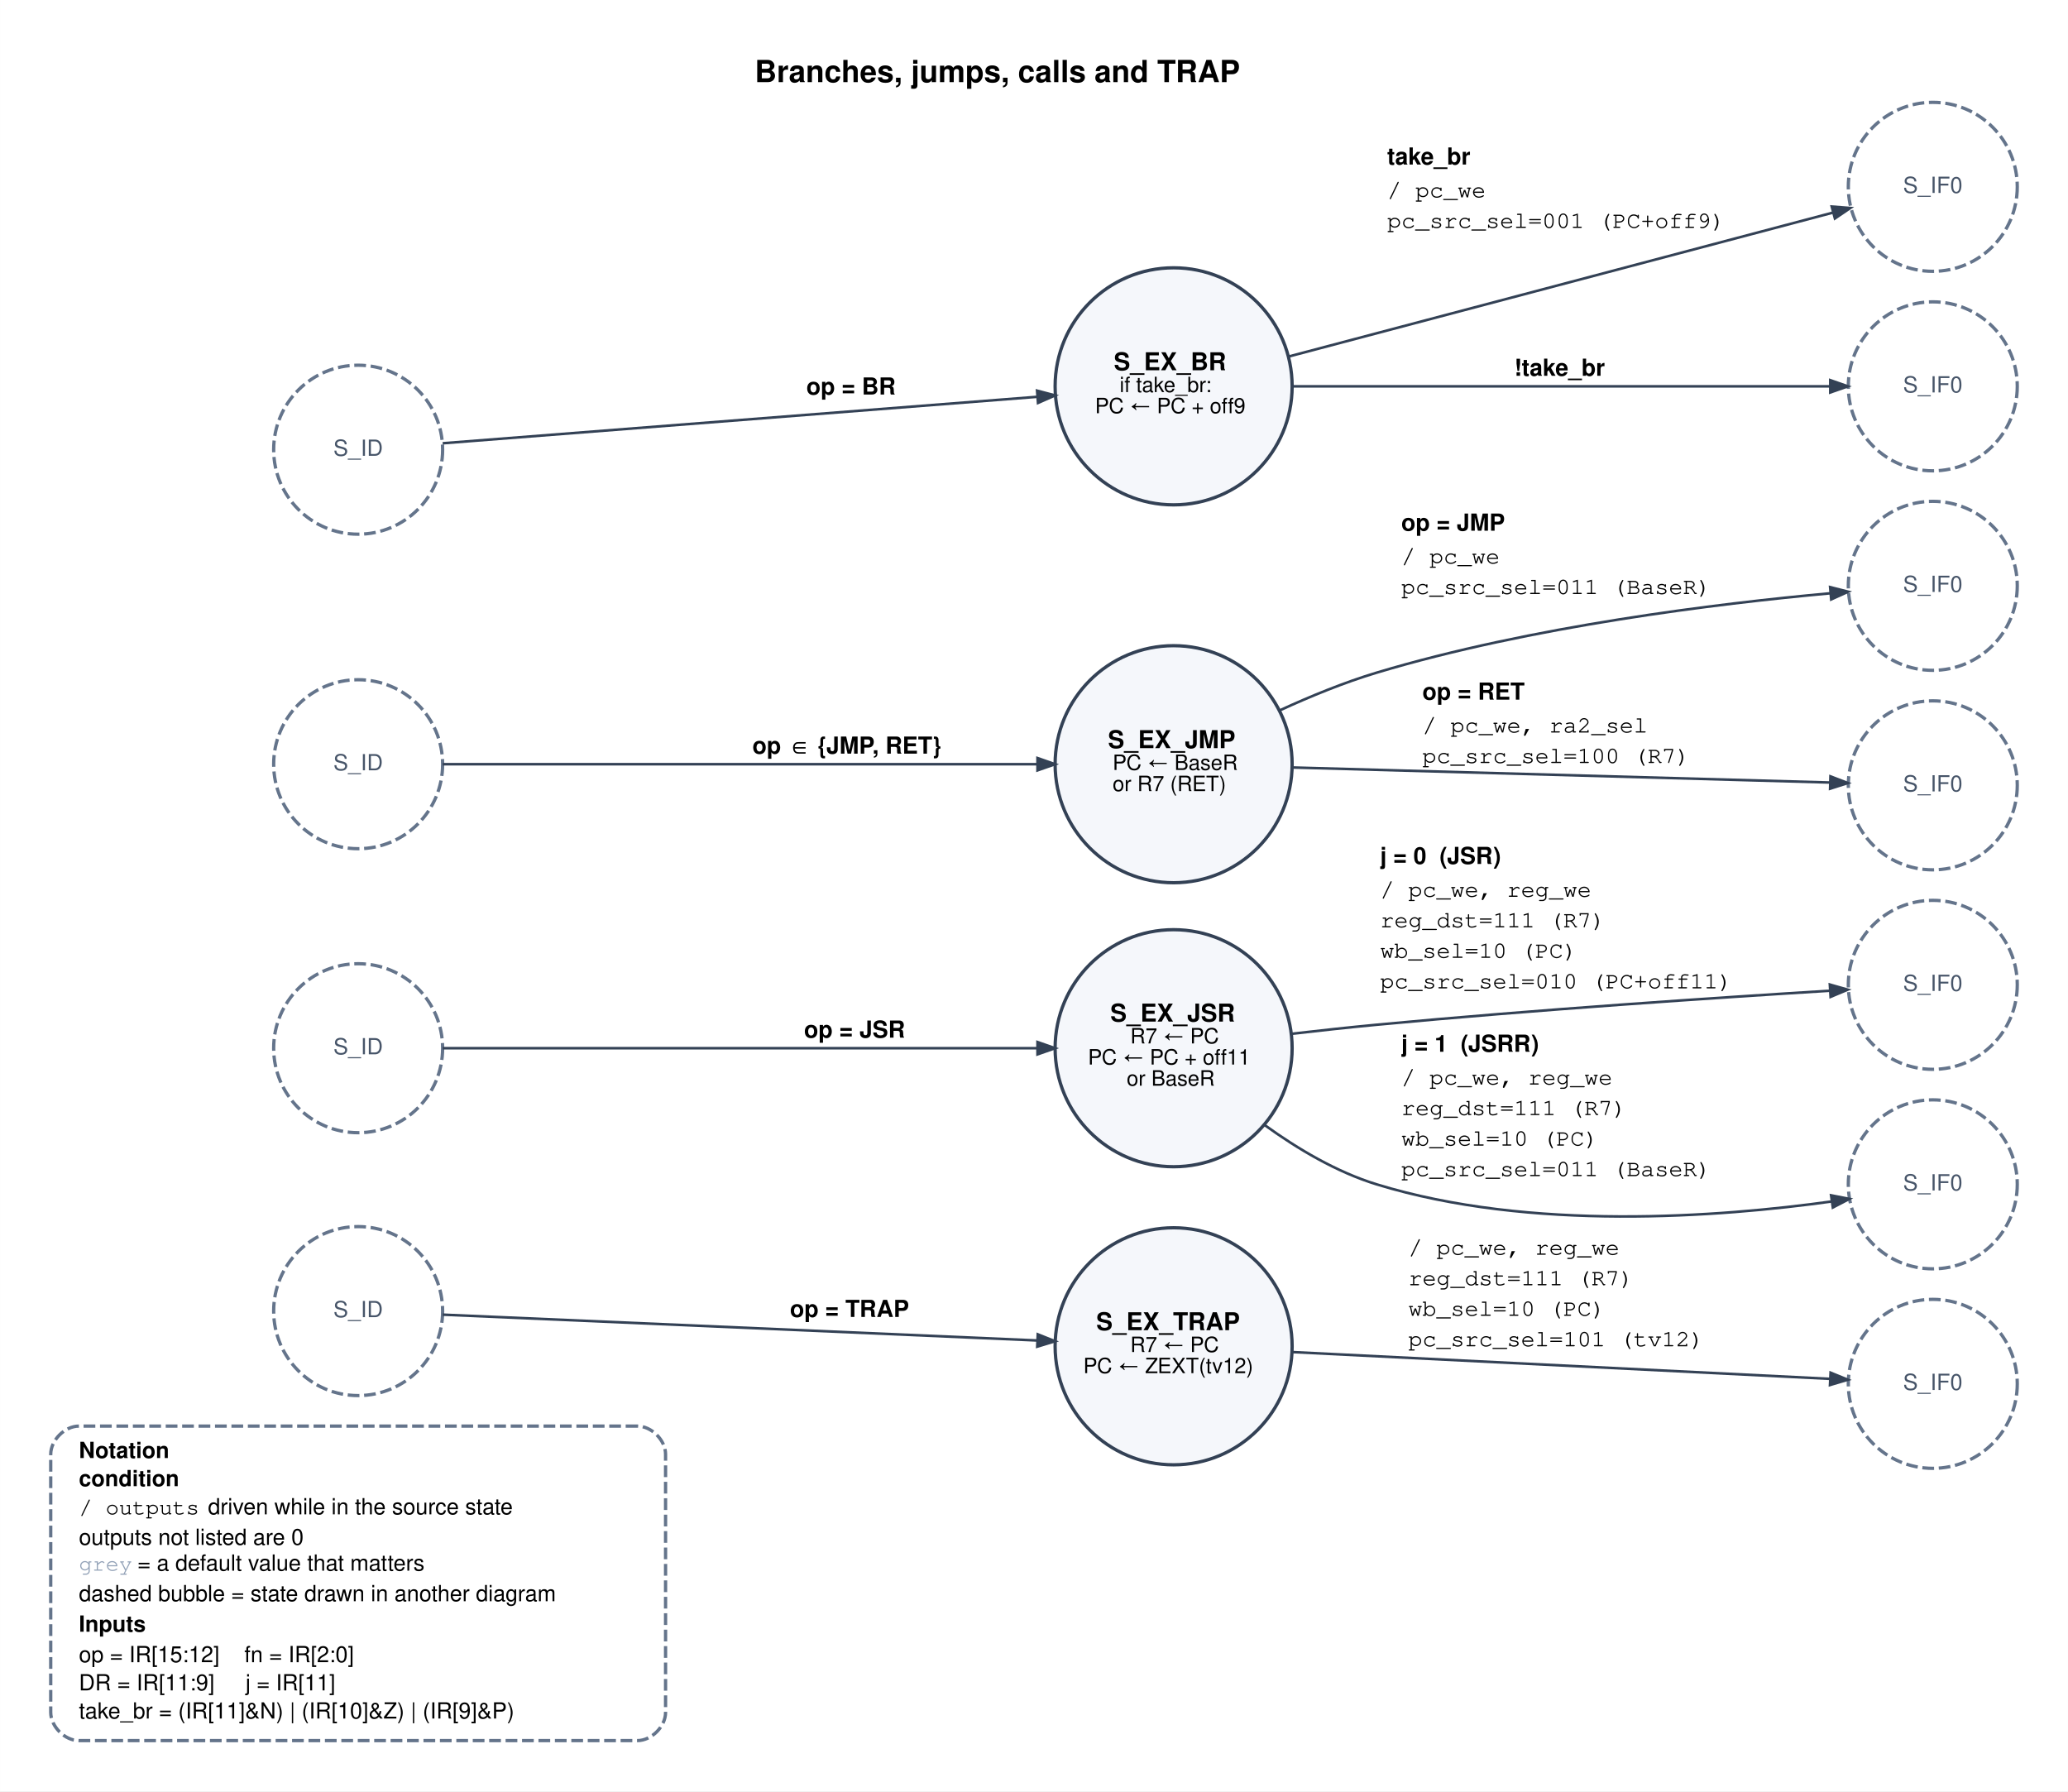
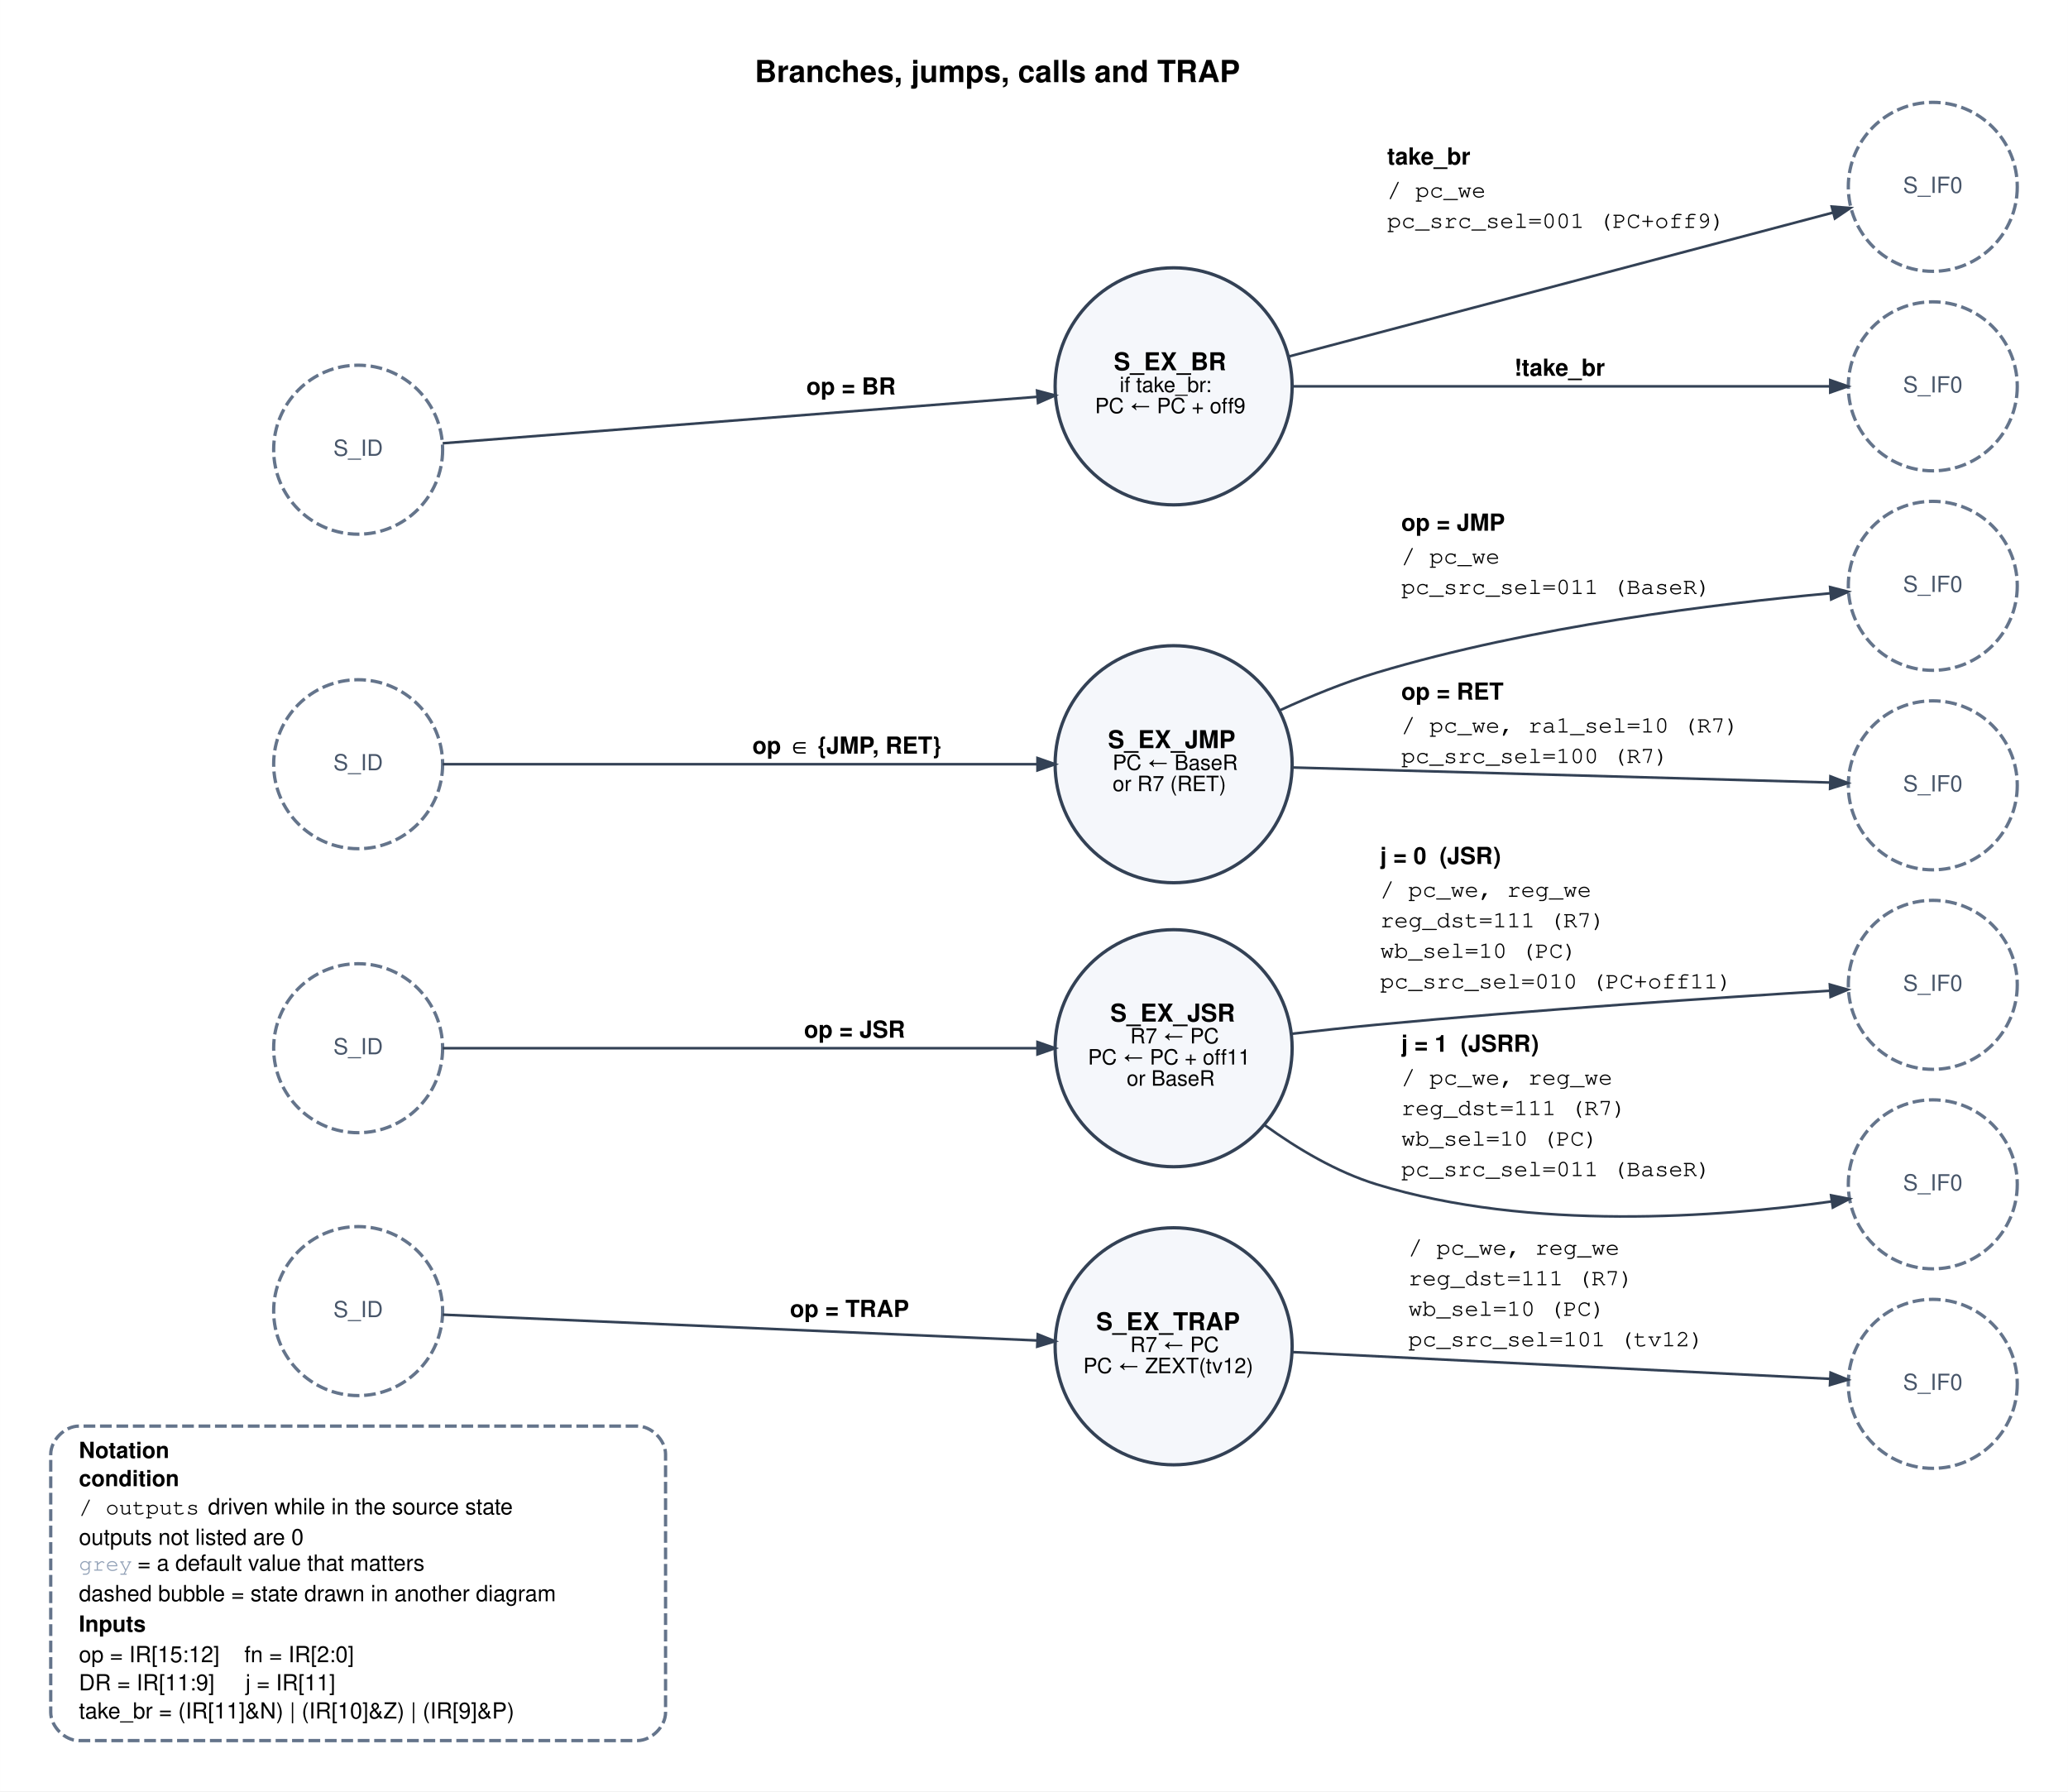
<svg xmlns="http://www.w3.org/2000/svg" width="881pt" height="763pt" viewBox="0.00 0.00 881.20 763.20">
  <g id="graph0" class="graph" transform="scale(1 1) rotate(0) translate(21.6 741.6)">
    <polygon fill="white" stroke="transparent" points="-21.6,21.6 -21.6,-741.6 859.6,-741.6 859.6,21.6 -21.6,21.6" />
    <text text-anchor="start" x="300" y="-706.6" font-family="Helvetica,sans-Serif" font-weight="bold" font-size="13.00">Branches, jumps, calls and TRAP</text>
    <g id="node1" class="node">
      <path fill="none" stroke="#64748b" stroke-width="1.4" stroke-dasharray="5,2" d="M250,-134C250,-134 12,-134 12,-134 6,-134 0,-128 0,-122 0,-122 0,-12 0,-12 0,-6 6,0 12,0 12,0 250,0 250,0 256,0 262,-6 262,-12 262,-12 262,-122 262,-122 262,-128 256,-134 250,-134" />
      <text text-anchor="start" x="12" y="-120.4" font-family="Helvetica,sans-Serif" font-weight="bold" font-size="9.50">Notation</text>
      <text text-anchor="start" x="12" y="-108.4" font-family="Helvetica,sans-Serif" font-weight="bold" font-size="9.50">condition</text>
      <text text-anchor="start" x="12" y="-96.4" font-family="Courier,monospace" font-size="9.50">/ outputs</text>
      <text text-anchor="start" x="67" y="-96.4" font-family="Helvetica,sans-Serif" font-size="9.50">  driven while in the source state</text>
      <text text-anchor="start" x="12" y="-83.4" font-family="Helvetica,sans-Serif" font-size="9.50">outputs not listed are 0</text>
      <text text-anchor="start" x="12" y="-72.4" font-family="Courier,monospace" font-size="9.50" fill="#94a3b8">grey</text>
      <text text-anchor="start" x="37" y="-72.4" font-family="Helvetica,sans-Serif" font-size="9.50"> = a default value that matters</text>
      <text text-anchor="start" x="12" y="-59.4" font-family="Helvetica,sans-Serif" font-size="9.50">dashed bubble = state drawn in another diagram</text>
      <text text-anchor="start" x="12" y="-46.4" font-family="Helvetica,sans-Serif" font-weight="bold" font-size="9.50">Inputs</text>
      <text text-anchor="start" x="12" y="-33.4" font-family="Helvetica,sans-Serif" font-size="9.50">op = IR[15:12]    fn = IR[2:0]</text>
      <text text-anchor="start" x="12" y="-21.4" font-family="Helvetica,sans-Serif" font-size="9.50">DR = IR[11:9]     j = IR[11]</text>
      <text text-anchor="start" x="12" y="-9.4" font-family="Helvetica,sans-Serif" font-size="9.50">take_br = (IR[11]&amp;N) | (IR[10]&amp;Z) | (IR[9]&amp;P)</text>
    </g>
    <g id="node2" class="node">
      <ellipse fill="#f5f7fb" stroke="#334155" stroke-width="1.4" cx="478.5" cy="-577" rx="50.5" ry="50.5" />
      <text text-anchor="start" x="453" y="-583.85" font-family="Helvetica,sans-Serif" font-weight="bold" font-size="10.50">S_EX_BR</text>
      <text text-anchor="start" x="455.5" y="-574.55" font-family="Helvetica,sans-Serif" font-size="9.00">if take_br:</text>
      <text text-anchor="start" x="445" y="-565.55" font-family="Helvetica,sans-Serif" font-size="9.00">PC ← PC + off9</text>
    </g>
    <g id="node10" class="node">
      <ellipse fill="none" stroke="#64748b" stroke-width="1.4" stroke-dasharray="5,2" cx="802" cy="-662" rx="36" ry="36" />
      <text text-anchor="middle" x="802" y="-659.4" font-family="Helvetica,sans-Serif" font-size="9.50" fill="#475569">S_IF0</text>
    </g>
    <g id="edge8" class="edge">
      <path fill="none" stroke="#334155" stroke-width="1.1" d="M527.63,-589.73C590.63,-606.38 699.99,-635.29 759.51,-651.03" />
      <polygon fill="#334155" stroke="#334155" stroke-width="1.1" points="758.94,-653.6 766.87,-652.98 760.29,-648.52 758.94,-653.6" />
      <text text-anchor="start" x="569.5" y="-671.5" font-family="Helvetica,sans-Serif" font-weight="bold" font-size="10.00">take_br</text>
      <text text-anchor="start" x="569.5" y="-657.5" font-family="Courier,monospace" font-size="10.00">/ pc_we</text>
      <text text-anchor="start" x="569.5" y="-644.5" font-family="Courier,monospace" font-size="10.00">  pc_src_sel=001 (PC+off9)</text>
    </g>
    <g id="node11" class="node">
      <ellipse fill="none" stroke="#64748b" stroke-width="1.4" stroke-dasharray="5,2" cx="802" cy="-577" rx="36" ry="36" />
      <text text-anchor="middle" x="802" y="-574.4" font-family="Helvetica,sans-Serif" font-size="9.50" fill="#475569">S_IF0</text>
    </g>
    <g id="edge9" class="edge">
      <path fill="none" stroke="#334155" stroke-width="1.1" d="M529.03,-577C591.74,-577 698.74,-577 758.11,-577" />
      <polygon fill="#334155" stroke="#334155" stroke-width="1.1" points="758.31,-579.63 765.81,-577 758.31,-574.38 758.31,-579.63" />
      <text text-anchor="start" x="623.5" y="-581.5" font-family="Helvetica,sans-Serif" font-weight="bold" font-size="10.00">!take_br</text>
    </g>
    <g id="node3" class="node">
      <ellipse fill="#f5f7fb" stroke="#334155" stroke-width="1.4" cx="478.5" cy="-416" rx="50.5" ry="50.5" />
      <text text-anchor="start" x="450.5" y="-422.85" font-family="Helvetica,sans-Serif" font-weight="bold" font-size="10.50">S_EX_JMP</text>
      <text text-anchor="start" x="452.5" y="-413.55" font-family="Helvetica,sans-Serif" font-size="9.00">PC ← BaseR</text>
      <text text-anchor="start" x="452.5" y="-404.55" font-family="Helvetica,sans-Serif" font-size="9.00">or R7 (RET)</text>
    </g>
    <g id="node12" class="node">
      <ellipse fill="none" stroke="#64748b" stroke-width="1.4" stroke-dasharray="5,2" cx="802" cy="-492" rx="36" ry="36" />
      <text text-anchor="middle" x="802" y="-489.4" font-family="Helvetica,sans-Serif" font-size="9.50" fill="#475569">S_IF0</text>
    </g>
    <g id="edge10" class="edge">
      <path fill="none" stroke="#334155" stroke-width="1.1" d="M523.87,-439.01C536.85,-444.97 551.25,-450.87 565,-455 630.85,-474.77 710.37,-484.45 758.25,-488.82" />
      <polygon fill="#334155" stroke="#334155" stroke-width="1.1" points="758.25,-491.45 765.95,-489.5 758.71,-486.22 758.25,-491.45" />
      <text text-anchor="start" x="575.5" y="-515.5" font-family="Helvetica,sans-Serif" font-weight="bold" font-size="10.00">op = JMP</text>
      <text text-anchor="start" x="575.5" y="-501.5" font-family="Courier,monospace" font-size="10.00">/ pc_we</text>
      <text text-anchor="start" x="575.5" y="-488.5" font-family="Courier,monospace" font-size="10.00">  pc_src_sel=011 (BaseR)</text>
    </g>
    <g id="node13" class="node">
      <ellipse fill="none" stroke="#64748b" stroke-width="1.4" stroke-dasharray="5,2" cx="802" cy="-407" rx="36" ry="36" />
      <text text-anchor="middle" x="802" y="-404.4" font-family="Helvetica,sans-Serif" font-size="9.50" fill="#475569">S_IF0</text>
    </g>
    <g id="edge11" class="edge">
      <path fill="none" stroke="#334155" stroke-width="1.1" d="M529.03,-414.61C591.74,-412.86 698.74,-409.86 758.11,-408.2" />
      <polygon fill="#334155" stroke="#334155" stroke-width="1.1" points="758.39,-410.82 765.81,-407.98 758.24,-405.57 758.39,-410.82" />
-       <text text-anchor="start" x="584.5" y="-443.5" font-family="Helvetica,sans-Serif" font-weight="bold" font-size="10.00">op = RET</text>
-       <text text-anchor="start" x="584.5" y="-429.5" font-family="Courier,monospace" font-size="10.00">/ pc_we, ra2_sel</text>
-       <text text-anchor="start" x="584.5" y="-416.5" font-family="Courier,monospace" font-size="10.00">  pc_src_sel=100 (R7)</text>
+       <text text-anchor="start" x="575.5" y="-443.5" font-family="Helvetica,sans-Serif" font-weight="bold" font-size="10.00">op = RET</text>
+       <text text-anchor="start" x="575.5" y="-429.5" font-family="Courier,monospace" font-size="10.00">/ pc_we, ra1_sel=10 (R7)</text>
+       <text text-anchor="start" x="575.5" y="-416.5" font-family="Courier,monospace" font-size="10.00">  pc_src_sel=100 (R7)</text>
    </g>
    <g id="node4" class="node">
      <ellipse fill="#f5f7fb" stroke="#334155" stroke-width="1.4" cx="478.5" cy="-295" rx="50.5" ry="50.5" />
      <text text-anchor="start" x="451.5" y="-306.35" font-family="Helvetica,sans-Serif" font-weight="bold" font-size="10.50">S_EX_JSR</text>
      <text text-anchor="start" x="460" y="-297.05" font-family="Helvetica,sans-Serif" font-size="9.00">R7 ← PC</text>
      <text text-anchor="start" x="442" y="-288.05" font-family="Helvetica,sans-Serif" font-size="9.00">PC ← PC + off11</text>
      <text text-anchor="start" x="458.5" y="-279.05" font-family="Helvetica,sans-Serif" font-size="9.00">or BaseR</text>
    </g>
    <g id="node14" class="node">
      <ellipse fill="none" stroke="#64748b" stroke-width="1.4" stroke-dasharray="5,2" cx="802" cy="-322" rx="36" ry="36" />
      <text text-anchor="middle" x="802" y="-319.4" font-family="Helvetica,sans-Serif" font-size="9.50" fill="#475569">S_IF0</text>
    </g>
    <g id="edge12" class="edge">
      <path fill="none" stroke="#334155" stroke-width="1.1" d="M528.74,-301.14C540.6,-302.51 553.25,-303.89 565,-305 632.41,-311.37 710.85,-316.58 758.17,-319.49" />
      <polygon fill="#334155" stroke="#334155" stroke-width="1.1" points="758.13,-322.12 765.77,-319.95 758.45,-316.88 758.13,-322.12" />
      <text text-anchor="start" x="566.5" y="-373.5" font-family="Helvetica,sans-Serif" font-weight="bold" font-size="10.00">j = 0  (JSR)</text>
      <text text-anchor="start" x="566.5" y="-359.5" font-family="Courier,monospace" font-size="10.00">/ pc_we, reg_we</text>
      <text text-anchor="start" x="566.5" y="-346.5" font-family="Courier,monospace" font-size="10.00">  reg_dst=111 (R7)</text>
      <text text-anchor="start" x="566.5" y="-333.5" font-family="Courier,monospace" font-size="10.00">  wb_sel=10 (PC)</text>
      <text text-anchor="start" x="566.5" y="-320.5" font-family="Courier,monospace" font-size="10.00">  pc_src_sel=010 (PC+off11)</text>
    </g>
    <g id="node15" class="node">
      <ellipse fill="none" stroke="#64748b" stroke-width="1.4" stroke-dasharray="5,2" cx="802" cy="-237" rx="36" ry="36" />
      <text text-anchor="middle" x="802" y="-234.4" font-family="Helvetica,sans-Serif" font-size="9.50" fill="#475569">S_IF0</text>
    </g>
    <g id="edge13" class="edge">
      <path fill="none" stroke="#334155" stroke-width="1.1" d="M517.38,-262.2C531.39,-252.07 548.03,-242.21 565,-237 630.43,-216.9 710.97,-223.03 759.03,-229.72" />
      <polygon fill="#334155" stroke="#334155" stroke-width="1.1" points="758.66,-232.32 766.46,-230.8 759.41,-227.13 758.66,-232.32" />
      <text text-anchor="start" x="575.5" y="-293.5" font-family="Helvetica,sans-Serif" font-weight="bold" font-size="10.00">j = 1  (JSRR)</text>
      <text text-anchor="start" x="575.5" y="-279.5" font-family="Courier,monospace" font-size="10.00">/ pc_we, reg_we</text>
      <text text-anchor="start" x="575.5" y="-266.5" font-family="Courier,monospace" font-size="10.00">  reg_dst=111 (R7)</text>
      <text text-anchor="start" x="575.5" y="-253.5" font-family="Courier,monospace" font-size="10.00">  wb_sel=10 (PC)</text>
      <text text-anchor="start" x="575.5" y="-240.5" font-family="Courier,monospace" font-size="10.00">  pc_src_sel=011 (BaseR)</text>
    </g>
    <g id="node5" class="node">
      <ellipse fill="#f5f7fb" stroke="#334155" stroke-width="1.4" cx="478.5" cy="-168" rx="50.5" ry="50.5" />
      <text text-anchor="start" x="445.5" y="-174.85" font-family="Helvetica,sans-Serif" font-weight="bold" font-size="10.50">S_EX_TRAP</text>
      <text text-anchor="start" x="460" y="-165.55" font-family="Helvetica,sans-Serif" font-size="9.00">R7 ← PC</text>
      <text text-anchor="start" x="440" y="-156.55" font-family="Helvetica,sans-Serif" font-size="9.00">PC ← ZEXT(tv12)</text>
    </g>
    <g id="node16" class="node">
      <ellipse fill="none" stroke="#64748b" stroke-width="1.4" stroke-dasharray="5,2" cx="802" cy="-152" rx="36" ry="36" />
      <text text-anchor="middle" x="802" y="-149.4" font-family="Helvetica,sans-Serif" font-size="9.50" fill="#475569">S_IF0</text>
    </g>
    <g id="edge14" class="edge">
      <path fill="none" stroke="#334155" stroke-width="1.1" d="M529.03,-165.54C591.74,-162.41 698.74,-157.09 758.11,-154.13" />
      <polygon fill="#334155" stroke="#334155" stroke-width="1.1" points="758.45,-156.75 765.81,-153.75 758.19,-151.5 758.45,-156.75" />
      <text text-anchor="start" x="578.5" y="-207" font-family="Courier,monospace" font-size="10.00">/ pc_we, reg_we</text>
      <text text-anchor="start" x="578.5" y="-194" font-family="Courier,monospace" font-size="10.00">  reg_dst=111 (R7)</text>
      <text text-anchor="start" x="578.5" y="-181" font-family="Courier,monospace" font-size="10.00">  wb_sel=10 (PC)</text>
      <text text-anchor="start" x="578.5" y="-168" font-family="Courier,monospace" font-size="10.00">  pc_src_sel=101 (tv12)</text>
    </g>
    <g id="node6" class="node">
      <ellipse fill="none" stroke="#64748b" stroke-width="1.4" stroke-dasharray="5,2" cx="131" cy="-550" rx="36" ry="36" />
      <text text-anchor="middle" x="131" y="-547.4" font-family="Helvetica,sans-Serif" font-size="9.50" fill="#475569">S_ID</text>
    </g>
    <g id="edge1" class="edge">
      <path fill="none" stroke="#334155" stroke-width="1.1" d="M167.03,-552.74C226.62,-557.39 348.25,-566.9 420.31,-572.53" />
      <polygon fill="#334155" stroke="#334155" stroke-width="1.1" points="420.31,-575.16 427.99,-573.13 420.71,-569.93 420.31,-575.16" />
      <text text-anchor="start" x="322" y="-573.5" font-family="Helvetica,sans-Serif" font-weight="bold" font-size="10.00">op = BR</text>
    </g>
    <g id="node7" class="node">
      <ellipse fill="none" stroke="#64748b" stroke-width="1.4" stroke-dasharray="5,2" cx="131" cy="-416" rx="36" ry="36" />
      <text text-anchor="middle" x="131" y="-413.4" font-family="Helvetica,sans-Serif" font-size="9.50" fill="#475569">S_ID</text>
    </g>
    <g id="edge2" class="edge">
      <path fill="none" stroke="#334155" stroke-width="1.1" d="M167.03,-416C226.62,-416 348.25,-416 420.31,-416" />
      <polygon fill="#334155" stroke="#334155" stroke-width="1.1" points="420.49,-418.63 427.99,-416 420.49,-413.38 420.49,-418.63" />
      <text text-anchor="start" x="299" y="-420.5" font-family="Helvetica,sans-Serif" font-weight="bold" font-size="10.00">op ∈ {JMP, RET}</text>
    </g>
    <g id="node8" class="node">
      <ellipse fill="none" stroke="#64748b" stroke-width="1.4" stroke-dasharray="5,2" cx="131" cy="-295" rx="36" ry="36" />
      <text text-anchor="middle" x="131" y="-292.4" font-family="Helvetica,sans-Serif" font-size="9.50" fill="#475569">S_ID</text>
    </g>
    <g id="edge3" class="edge">
      <path fill="none" stroke="#334155" stroke-width="1.1" d="M167.03,-295C226.62,-295 348.25,-295 420.31,-295" />
      <polygon fill="#334155" stroke="#334155" stroke-width="1.1" points="420.49,-297.63 427.99,-295 420.49,-292.38 420.49,-297.63" />
      <text text-anchor="start" x="321" y="-299.5" font-family="Helvetica,sans-Serif" font-weight="bold" font-size="10.00">op = JSR</text>
    </g>
    <g id="node9" class="node">
      <ellipse fill="none" stroke="#64748b" stroke-width="1.4" stroke-dasharray="5,2" cx="131" cy="-183" rx="36" ry="36" />
      <text text-anchor="middle" x="131" y="-180.4" font-family="Helvetica,sans-Serif" font-size="9.50" fill="#475569">S_ID</text>
    </g>
    <g id="edge4" class="edge">
      <path fill="none" stroke="#334155" stroke-width="1.1" d="M167.03,-181.48C226.62,-178.89 348.25,-173.61 420.31,-170.48" />
      <polygon fill="#334155" stroke="#334155" stroke-width="1.1" points="420.61,-173.1 427.99,-170.15 420.38,-167.85 420.61,-173.1" />
      <text text-anchor="start" x="315" y="-180.5" font-family="Helvetica,sans-Serif" font-weight="bold" font-size="10.00">op = TRAP</text>
    </g>
  </g>
</svg>
